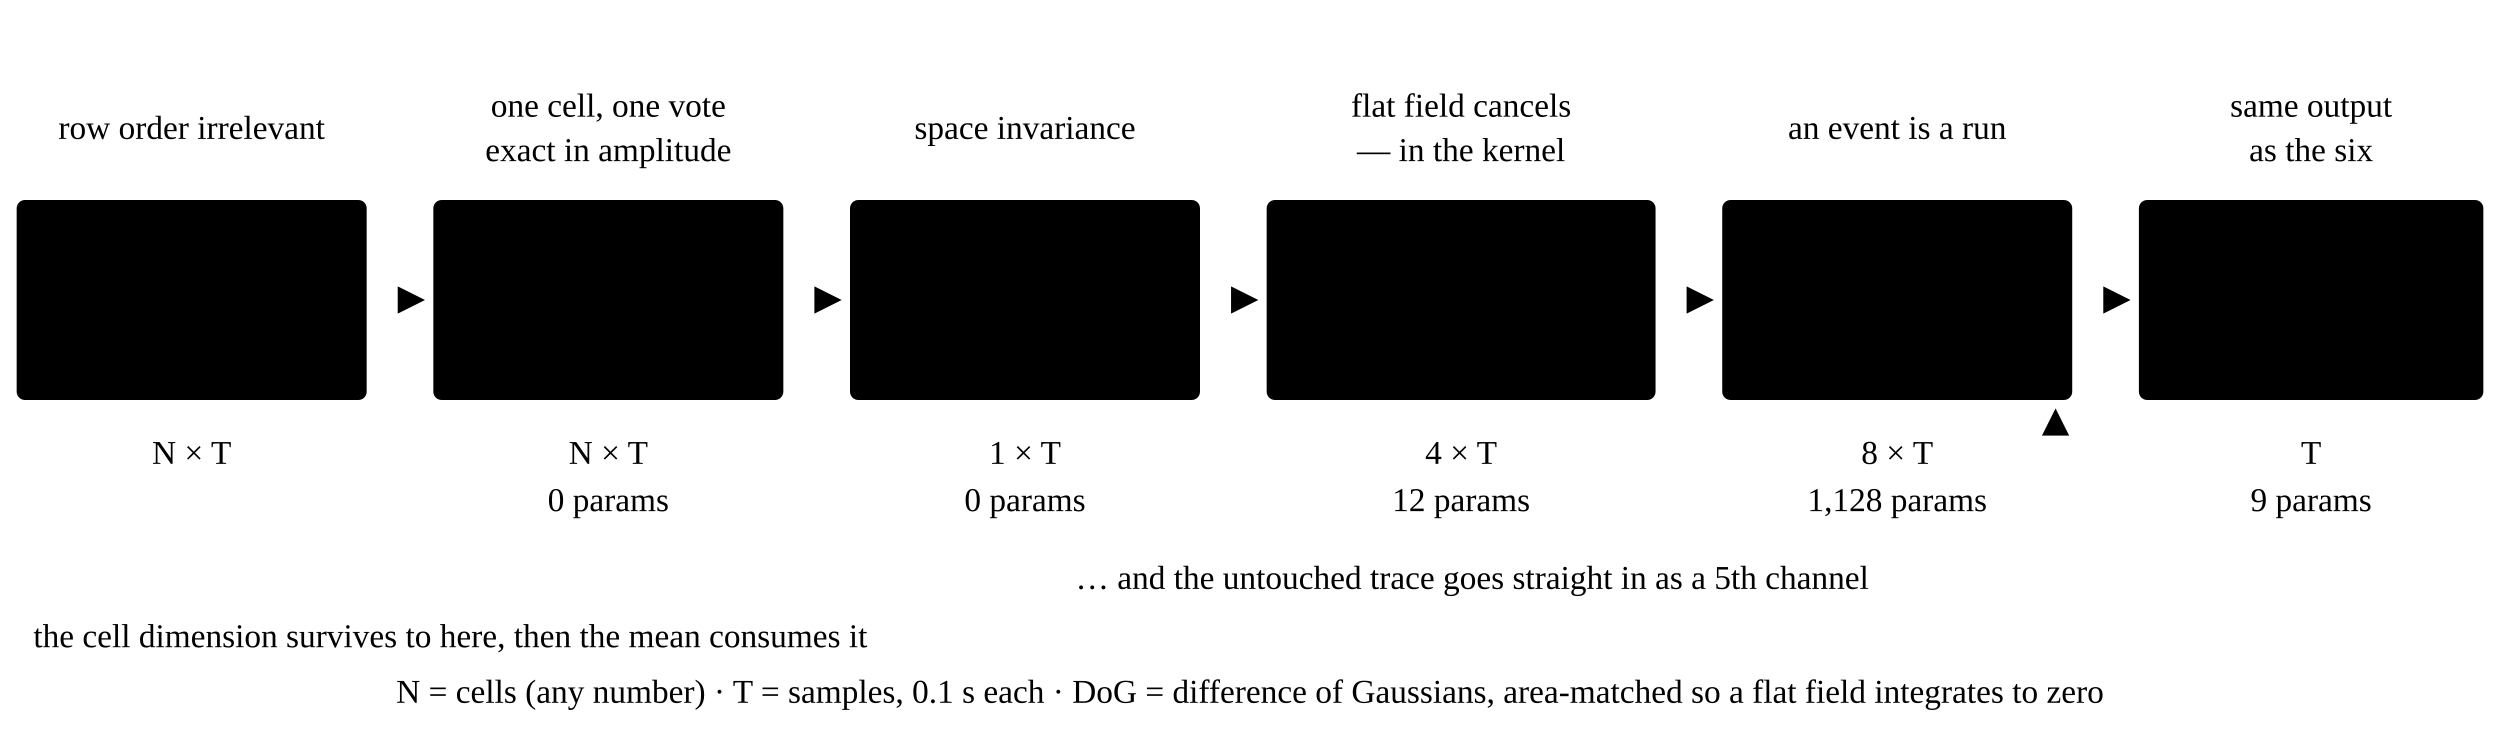
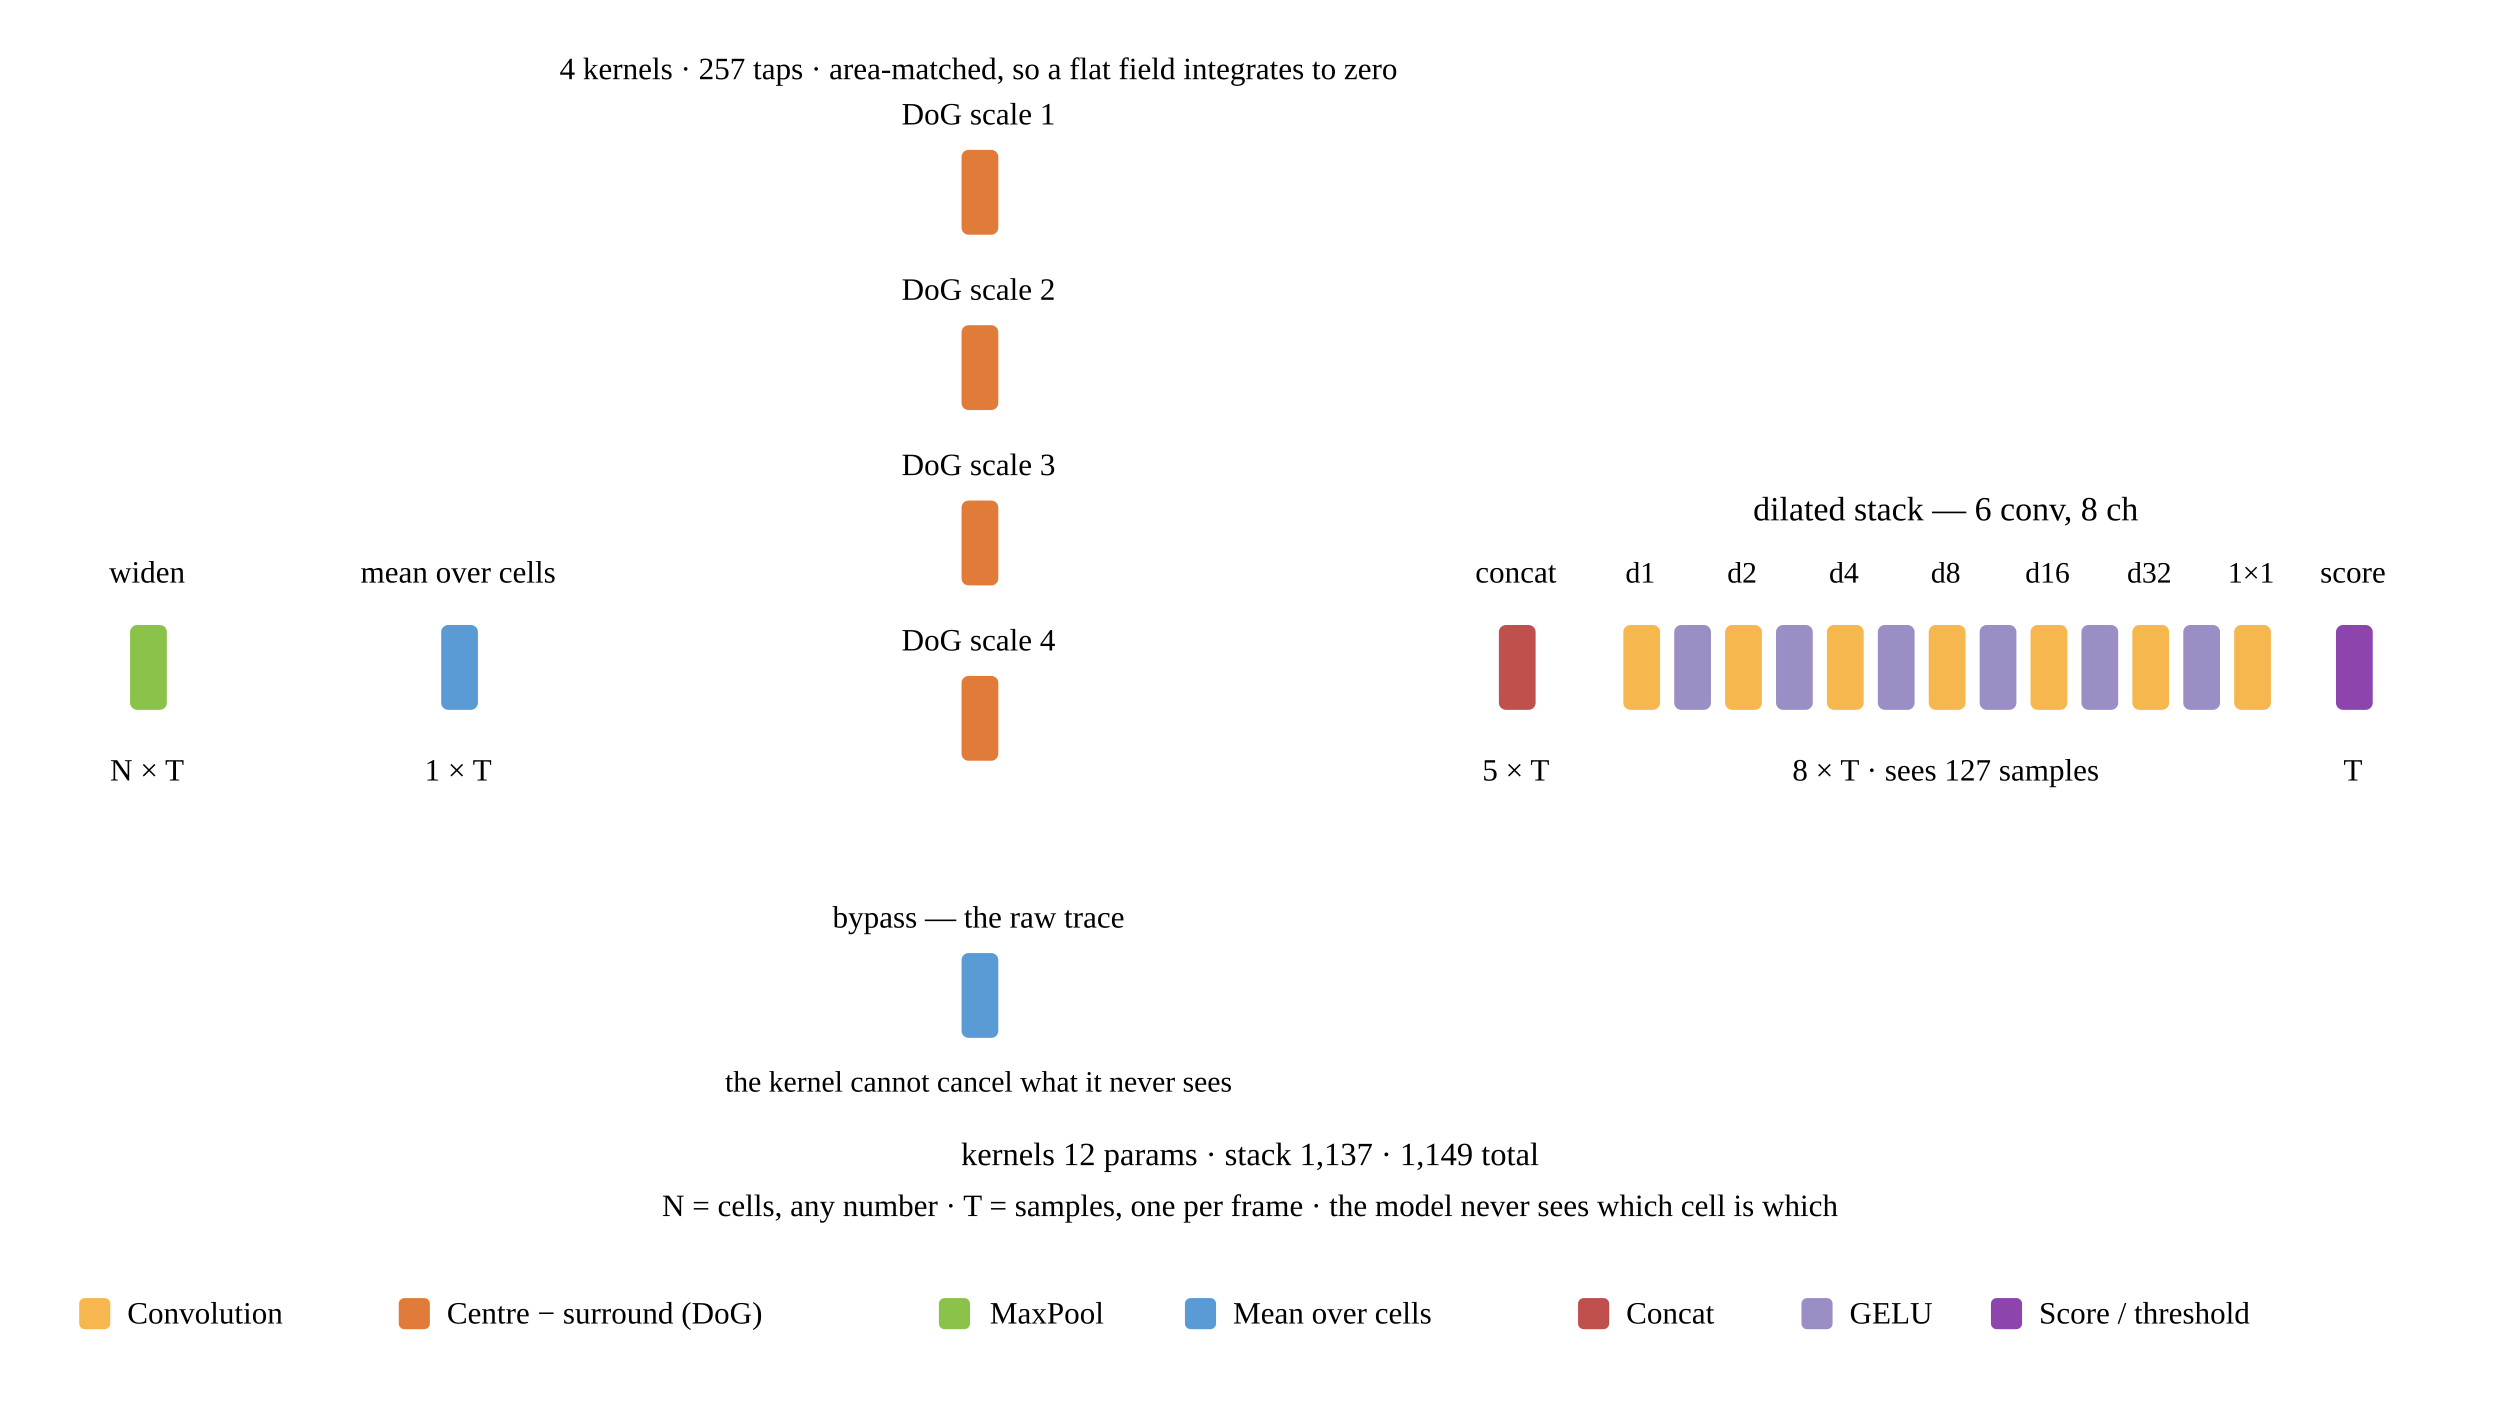
- <svg xmlns="http://www.w3.org/2000/svg" viewBox="0 0 900 268" role="img" aria-label="Signal path of the center-surround model: a rate-sorted raster of onsets is max-pooled per cell over the narrowest fitted center width, averaged across cells into a single brightness trace, convolved with four difference-of-Gaussian center-minus-surround kernels, and passed to a dilated convolution stack and a final one-by-one layer that emits a score per frame. The raw brightness trace also bypasses the center-surround stage and enters the stack directly as a fifth channel.">
-   <defs>
-     <marker id="ah" viewBox="0 0 10 10" refX="9" refY="5" markerWidth="7" markerHeight="7" orient="auto-start-reverse">
-       <path d="M 0 0 L 10 5 L 0 10 z" fill="currentColor" stroke="none" />
-     </marker>
-   </defs>
-   <rect x="6" y="72" width="126" height="72" rx="3" />
-   <rect x="156" y="72" width="126" height="72" rx="3" />
-   <rect x="306" y="72" width="126" height="72" rx="3" />
-   <rect x="456" y="72" width="140" height="72" rx="3" class="act" />
-   <rect x="620" y="72" width="126" height="72" rx="3" />
-   <rect x="770" y="72" width="124" height="72" rx="3" />
-   <text x="69" y="104" text-anchor="middle">raster</text>
-   <text x="69" y="123" text-anchor="middle">cells × time</text>
-   <text x="219" y="104" text-anchor="middle">pool per cell</text>
-   <text x="219" y="123" text-anchor="middle">max in window</text>
-   <text x="369" y="104" text-anchor="middle">mean over cells</text>
-   <text x="369" y="123" text-anchor="middle">one trace</text>
-   <text x="526" y="104" text-anchor="middle" class="hi">center − surround</text>
-   <text x="526" y="123" text-anchor="middle">4 DoG kernels</text>
-   <text x="683" y="104" text-anchor="middle">dilated stack</text>
-   <text x="683" y="123" text-anchor="middle">6 conv, 8 ch</text>
-   <text x="832" y="104" text-anchor="middle">1×1</text>
-   <text x="832" y="123" text-anchor="middle">score per frame</text>
-   <text x="69" y="50" text-anchor="middle" class="lbl">row order irrelevant</text>
-   <text x="219" y="42" text-anchor="middle" class="lbl">one cell, one vote</text>
-   <text x="219" y="58" text-anchor="middle" class="lbl">exact in amplitude</text>
-   <text x="369" y="50" text-anchor="middle" class="lbl">space invariance</text>
-   <text x="526" y="42" text-anchor="middle" class="lbl hi">flat field cancels</text>
-   <text x="526" y="58" text-anchor="middle" class="lbl hi">— in the kernel</text>
-   <text x="683" y="50" text-anchor="middle" class="lbl">an event is a run</text>
-   <text x="832" y="42" text-anchor="middle" class="lbl">same output</text>
-   <text x="832" y="58" text-anchor="middle" class="lbl">as the six</text>
-   <text x="69" y="167" text-anchor="middle" class="lbl">N × T</text>
-   <text x="219" y="167" text-anchor="middle" class="lbl">N × T</text>
-   <text x="369" y="167" text-anchor="middle" class="lbl">1 × T</text>
-   <text x="526" y="167" text-anchor="middle" class="lbl">4 × T</text>
-   <text x="683" y="167" text-anchor="middle" class="lbl">8 × T</text>
-   <text x="832" y="167" text-anchor="middle" class="lbl">T</text>
-   <text x="219" y="184" text-anchor="middle" class="lbl">0 params</text>
-   <text x="369" y="184" text-anchor="middle" class="lbl">0 params</text>
-   <text x="526" y="184" text-anchor="middle" class="lbl">12 params</text>
-   <text x="683" y="184" text-anchor="middle" class="lbl">1,128 params</text>
-   <text x="832" y="184" text-anchor="middle" class="lbl">9 params</text>
-   <g fill="none" stroke-width="1.4" marker-end="url(#ah)" color="inherit">
-     <line x1="134" y1="108" x2="152" y2="108" />
-     <line x1="284" y1="108" x2="302" y2="108" />
-     <line x1="434" y1="108" x2="452" y2="108" />
-     <line x1="598" y1="108" x2="616" y2="108" />
-     <line x1="748" y1="108" x2="766" y2="108" />
-   </g>
-   <g fill="none" stroke-width="1.4" stroke-dasharray="4 3" marker-end="url(#ah)" color="inherit">
-     <path d="M 414 144 L 414 196 L 740 196 L 740 148" />
-   </g>
-   <text x="530" y="212" text-anchor="middle" class="lbl">
-     … and the untouched trace goes straight in as a 5th channel
-   </text>
-   <g stroke-width="1.1" fill="none" stroke-dasharray="3 3">
-     <path d="M 69 200 L 69 214 L 282 214 L 282 200" />
-   </g>
-   <text x="12" y="233" text-anchor="start" class="lbl">
-     the cell dimension survives to here, then the mean consumes it
-   </text>
-   <text x="450" y="253" text-anchor="middle" class="lbl">
-     N = cells (any number) · T = samples, 0.1 s each · DoG = difference of Gaussians, area-matched so a flat field integrates to zero
-   </text>
+ <svg xmlns="http://www.w3.org/2000/svg" viewBox="0 14 884 504" role="img" aria-label="Signal path of the centre-surround model: a raster of onsets is widened per cell, averaged across cells into one brightness trace, then split into 4 parallel difference-of-Gaussian kernels plus a bypass carrying the raw trace; the five channels concatenate into a 6-layer dilated convolution stack and a one-by-one layer that emits a score per frame.">
+   <rect class="g" x="46" y="235" width="13" height="30" rx="2.5" style="fill:#8bc34a;stroke:none" />
+   <rect class="g" x="156" y="235" width="13" height="30" rx="2.5" style="fill:#5b9bd5;stroke:none" />
+   <path class="wire" style="fill:none" d="M190,250 C242,250 242,82 294,82" fill="none" />
+   <path class="wire" style="fill:none" d="M294,82 L340,82" fill="none" />
+   <path class="wire" style="fill:none" d="M353,82 C478,82 478,250 530,250" fill="none" />
+   <path class="wire" style="fill:none" d="M190,250 C242,250 242,144 294,144" fill="none" />
+   <path class="wire" style="fill:none" d="M294,144 L340,144" fill="none" />
+   <path class="wire" style="fill:none" d="M353,144 C478,144 478,250 530,250" fill="none" />
+   <path class="wire" style="fill:none" d="M190,250 C242,250 242,206 294,206" fill="none" />
+   <path class="wire" style="fill:none" d="M294,206 L340,206" fill="none" />
+   <path class="wire" style="fill:none" d="M353,206 C478,206 478,250 530,250" fill="none" />
+   <path class="wire" style="fill:none" d="M190,250 C242,250 242,268 294,268" fill="none" />
+   <path class="wire" style="fill:none" d="M294,268 L340,268" fill="none" />
+   <path class="wire" style="fill:none" d="M353,268 C478,268 478,250 530,250" fill="none" />
+   <path class="wire" style="fill:none" d="M190,250 C242,250 242,366 294,366" fill="none" />
+   <path class="wire" style="fill:none" d="M294,366 L340,366" fill="none" />
+   <path class="wire" style="fill:none" d="M353,366 C478,366 478,250 530,250" fill="none" />
+   <rect class="g" x="340" y="67" width="13" height="30" rx="2.5" style="fill:#e07b39;stroke:none" />
+   <rect class="g" x="340" y="129" width="13" height="30" rx="2.5" style="fill:#e07b39;stroke:none" />
+   <rect class="g" x="340" y="191" width="13" height="30" rx="2.5" style="fill:#e07b39;stroke:none" />
+   <rect class="g" x="340" y="253" width="13" height="30" rx="2.5" style="fill:#e07b39;stroke:none" />
+   <rect class="g" x="340" y="351" width="13" height="30" rx="2.5" style="fill:#5b9bd5;stroke:none" />
+   <rect class="g" x="530" y="235" width="13" height="30" rx="2.5" style="fill:#c0504d;stroke:none" />
+   <rect class="g" x="574" y="235" width="13" height="30" rx="2.5" style="fill:#f5b74e;stroke:none" />
+   <rect class="g" x="592" y="235" width="13" height="30" rx="2.5" style="fill:#9b8ec4;stroke:none" />
+   <rect class="g" x="610" y="235" width="13" height="30" rx="2.5" style="fill:#f5b74e;stroke:none" />
+   <rect class="g" x="628" y="235" width="13" height="30" rx="2.5" style="fill:#9b8ec4;stroke:none" />
+   <rect class="g" x="646" y="235" width="13" height="30" rx="2.5" style="fill:#f5b74e;stroke:none" />
+   <rect class="g" x="664" y="235" width="13" height="30" rx="2.5" style="fill:#9b8ec4;stroke:none" />
+   <rect class="g" x="682" y="235" width="13" height="30" rx="2.5" style="fill:#f5b74e;stroke:none" />
+   <rect class="g" x="700" y="235" width="13" height="30" rx="2.5" style="fill:#9b8ec4;stroke:none" />
+   <rect class="g" x="718" y="235" width="13" height="30" rx="2.5" style="fill:#f5b74e;stroke:none" />
+   <rect class="g" x="736" y="235" width="13" height="30" rx="2.5" style="fill:#9b8ec4;stroke:none" />
+   <rect class="g" x="754" y="235" width="13" height="30" rx="2.5" style="fill:#f5b74e;stroke:none" />
+   <rect class="g" x="772" y="235" width="13" height="30" rx="2.5" style="fill:#9b8ec4;stroke:none" />
+   <rect class="g" x="790" y="235" width="13" height="30" rx="2.5" style="fill:#f5b74e;stroke:none" />
+   <rect class="g" x="826" y="235" width="13" height="30" rx="2.5" style="fill:#8e44ad;stroke:none" />
+   <text class="lbl" x="52" y="220" text-anchor="middle" font-size="11">widen</text>
+   <text class="lbl" x="52" y="290" text-anchor="middle" font-size="11">N × T</text>
+   <text class="lbl" x="162" y="220" text-anchor="middle" font-size="11">mean over cells</text>
+   <text class="lbl" x="162" y="290" text-anchor="middle" font-size="11">1 × T</text>
+   <text class="lbl" x="346" y="58" text-anchor="middle" font-size="11">DoG scale 1</text>
+   <text class="lbl" x="346" y="120" text-anchor="middle" font-size="11">DoG scale 2</text>
+   <text class="lbl" x="346" y="182" text-anchor="middle" font-size="11">DoG scale 3</text>
+   <text class="lbl" x="346" y="244" text-anchor="middle" font-size="11">DoG scale 4</text>
+   <text class="lbl hi" x="346" y="342" text-anchor="middle" font-size="11">bypass — the raw trace</text>
+   <text class="lbl" x="346" y="400" text-anchor="middle" font-size="10.5">the kernel cannot cancel what it never sees</text>
+   <text class="lbl" x="346" y="42" text-anchor="middle" font-size="11">4 kernels · 257 taps · area-matched, so a flat field integrates to zero</text>
+   <text class="lbl" x="536" y="220" text-anchor="middle" font-size="11">concat</text>
+   <text class="lbl" x="536" y="290" text-anchor="middle" font-size="11">5 × T</text>
+   <text class="lbl" x="580" y="220" text-anchor="middle" font-size="10.5">d1</text>
+   <text class="lbl" x="616" y="220" text-anchor="middle" font-size="10.5">d2</text>
+   <text class="lbl" x="652" y="220" text-anchor="middle" font-size="10.5">d4</text>
+   <text class="lbl" x="688" y="220" text-anchor="middle" font-size="10.5">d8</text>
+   <text class="lbl" x="724" y="220" text-anchor="middle" font-size="10.5">d16</text>
+   <text class="lbl" x="760" y="220" text-anchor="middle" font-size="10.5">d32</text>
+   <text class="lbl" x="796" y="220" text-anchor="middle" font-size="10.5">1×1</text>
+   <text class="lbl hi" x="688" y="198" text-anchor="middle">dilated stack — 6 conv, 8 ch</text>
+   <text class="lbl" x="688" y="290" text-anchor="middle" font-size="11">8 × T · sees 127 samples</text>
+   <text class="lbl hi" x="832" y="220" text-anchor="middle" font-size="11">score</text>
+   <text class="lbl" x="832" y="290" text-anchor="middle" font-size="11">T</text>
+   <text class="lbl" x="442" y="426" text-anchor="middle" font-size="11.5">kernels 12 params  ·  stack 1,137  ·  1,149 total</text>
+   <text class="lbl" x="442" y="444" text-anchor="middle" font-size="11">N = cells, any number · T = samples, one per frame · the model never sees which cell is which</text>
+   <rect class="g" x="28" y="473" width="11" height="11" rx="2" style="fill:#f5b74e;stroke:none" />
+   <text class="lbl" x="45" y="482" text-anchor="start" font-size="11">Convolution</text>
+   <rect class="g" x="141" y="473" width="11" height="11" rx="2" style="fill:#e07b39;stroke:none" />
+   <text class="lbl" x="158" y="482" text-anchor="start" font-size="11">Centre − surround (DoG)</text>
+   <rect class="g" x="332" y="473" width="11" height="11" rx="2" style="fill:#8bc34a;stroke:none" />
+   <text class="lbl" x="350" y="482" text-anchor="start" font-size="11">MaxPool</text>
+   <rect class="g" x="419" y="473" width="11" height="11" rx="2" style="fill:#5b9bd5;stroke:none" />
+   <text class="lbl" x="436" y="482" text-anchor="start" font-size="11">Mean over cells</text>
+   <rect class="g" x="558" y="473" width="11" height="11" rx="2" style="fill:#c0504d;stroke:none" />
+   <text class="lbl" x="575" y="482" text-anchor="start" font-size="11">Concat</text>
+   <rect class="g" x="637" y="473" width="11" height="11" rx="2" style="fill:#9b8ec4;stroke:none" />
+   <text class="lbl" x="654" y="482" text-anchor="start" font-size="11">GELU</text>
+   <rect class="g" x="704" y="473" width="11" height="11" rx="2" style="fill:#8e44ad;stroke:none" />
+   <text class="lbl" x="721" y="482" text-anchor="start" font-size="11">Score / threshold</text>
</svg>
